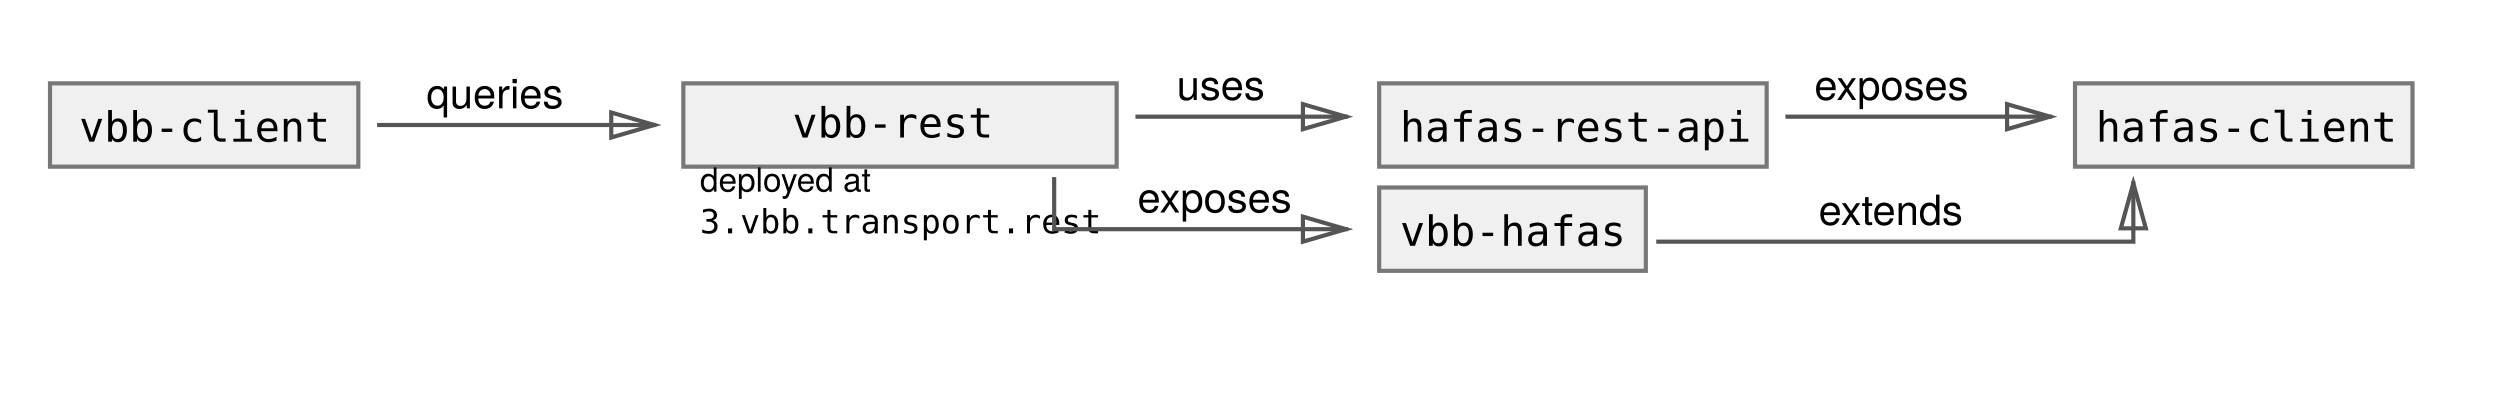
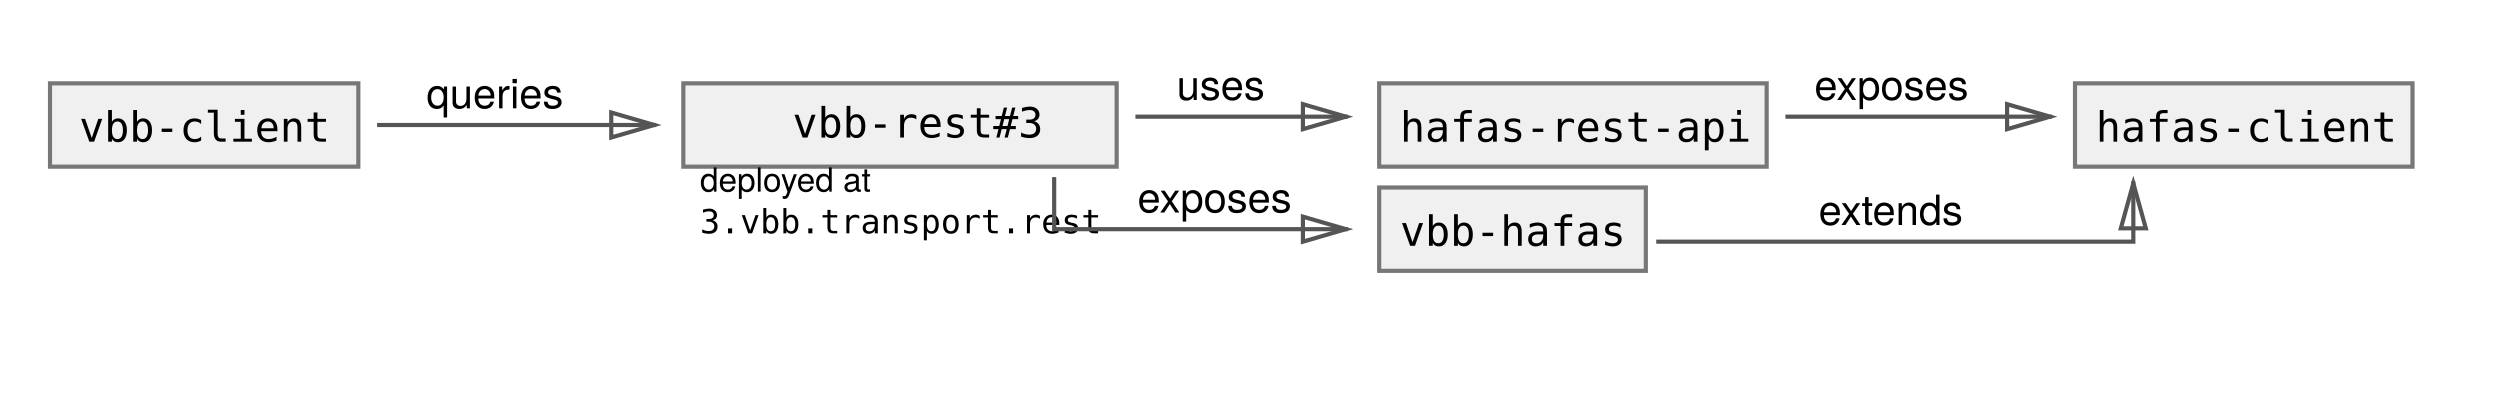
<svg xmlns="http://www.w3.org/2000/svg" width="1200" height="200" viewBox="0 0 600 100" version="1.1">
  <style>
		.box {
			fill: #f0f0f0;
			stroke-width: 1px;
			stroke: #777;
		}
		.arrow {
			fill: none;
			stroke-width: 1px;
			stroke: #555;
			stroke-linecap: square;
		}
		.monospace-text {
			font-family: FiraCode-Retina, Fira Code, monospace;
			font-size: 10px;
			font-weight: 500;
			fill: #000;
		}
		.normal-text {
			font-family: HelveticaNeue-Light, Helvetica Neue, sans-serif;
			font-size: 10px;
			font-weight: 300;
			fill: #000;
		}
		.small-text {
			font-size: 8px;
		}
	</style>
  <g transform="translate(12, 20)">
    <rect class="box" x="0" y="0" width="74" height="20" />
    <text class="monospace-text" x="7" y="14">vbb-client</text>
  </g>
  <g transform="translate(91, 16)">
    <path class="arrow" d="M0,14 L66,14" />
    <path class="arrow" d="M66,14 L55.7,11 L55.7,17 L66,14 Z" />
    <text class="normal-text" x="11.35" y="10">queries</text>
  </g>
  <g transform="translate(164, 20)">
    <rect class="box" x="0" y="0" width="104" height="20" />
-     <text class="monospace-text" x="26.2" y="13">vbb-rest</text>
+     <text class="monospace-text" x="26.2" y="13">vbb-rest#3</text>
    <text class="normal-text small-text" x="4" y="26">deployed at</text>
    <text class="monospace-text small-text" x="4" y="36">3.vbb.transport.rest</text>
  </g>
  <g transform="translate(273, 14)">
    <path class="arrow" d="M0,14 L50,14" />
    <path class="arrow" d="M50,14 L39.7,11 L39.7,17 L50,14 Z" />
    <text class="normal-text" x="9.41" y="10">uses</text>
  </g>
  <g transform="translate(331, 20)">
    <rect class="box" x="0" y="0" width="93" height="20" />
    <text class="monospace-text" x="5" y="14">hafas-rest-api</text>
  </g>
  <g transform="translate(253, 39)">
    <path class="arrow" d="M0,4 L0,16 L70,16" />
    <path class="arrow" d="M70,16 L59.7,13 L59.7,19 L70,16 Z" />
    <text class="normal-text" x="20" y="12">exposes</text>
  </g>
  <g transform="translate(331, 45)">
    <rect class="box" x="0" y="0" width="64" height="20" />
    <text class="monospace-text" x="5" y="14">vbb-hafas</text>
  </g>
  <g transform="translate(429, 14)">
    <path class="arrow" d="M0,14 L63,14" />
    <path class="arrow" d="M63,14 L52.7,11 L52.7,17 L63,14 Z" />
    <text class="normal-text" x="6.445" y="10">exposes</text>
  </g>
  <g transform="translate(398, 44)">
    <text class="normal-text" x="38.465" y="10">extends</text>
    <path class="arrow" d="M0,14 L114,14 L114,0" />
    <path class="arrow" d="M114,0 L111,10.8 L117,10.8 L114,0 Z" />
  </g>
  <g transform="translate(498, 20)">
    <rect class="box" x="0" y="0" width="81" height="20" />
    <text class="monospace-text" x="5" y="14">hafas-client</text>
  </g>
</svg>
